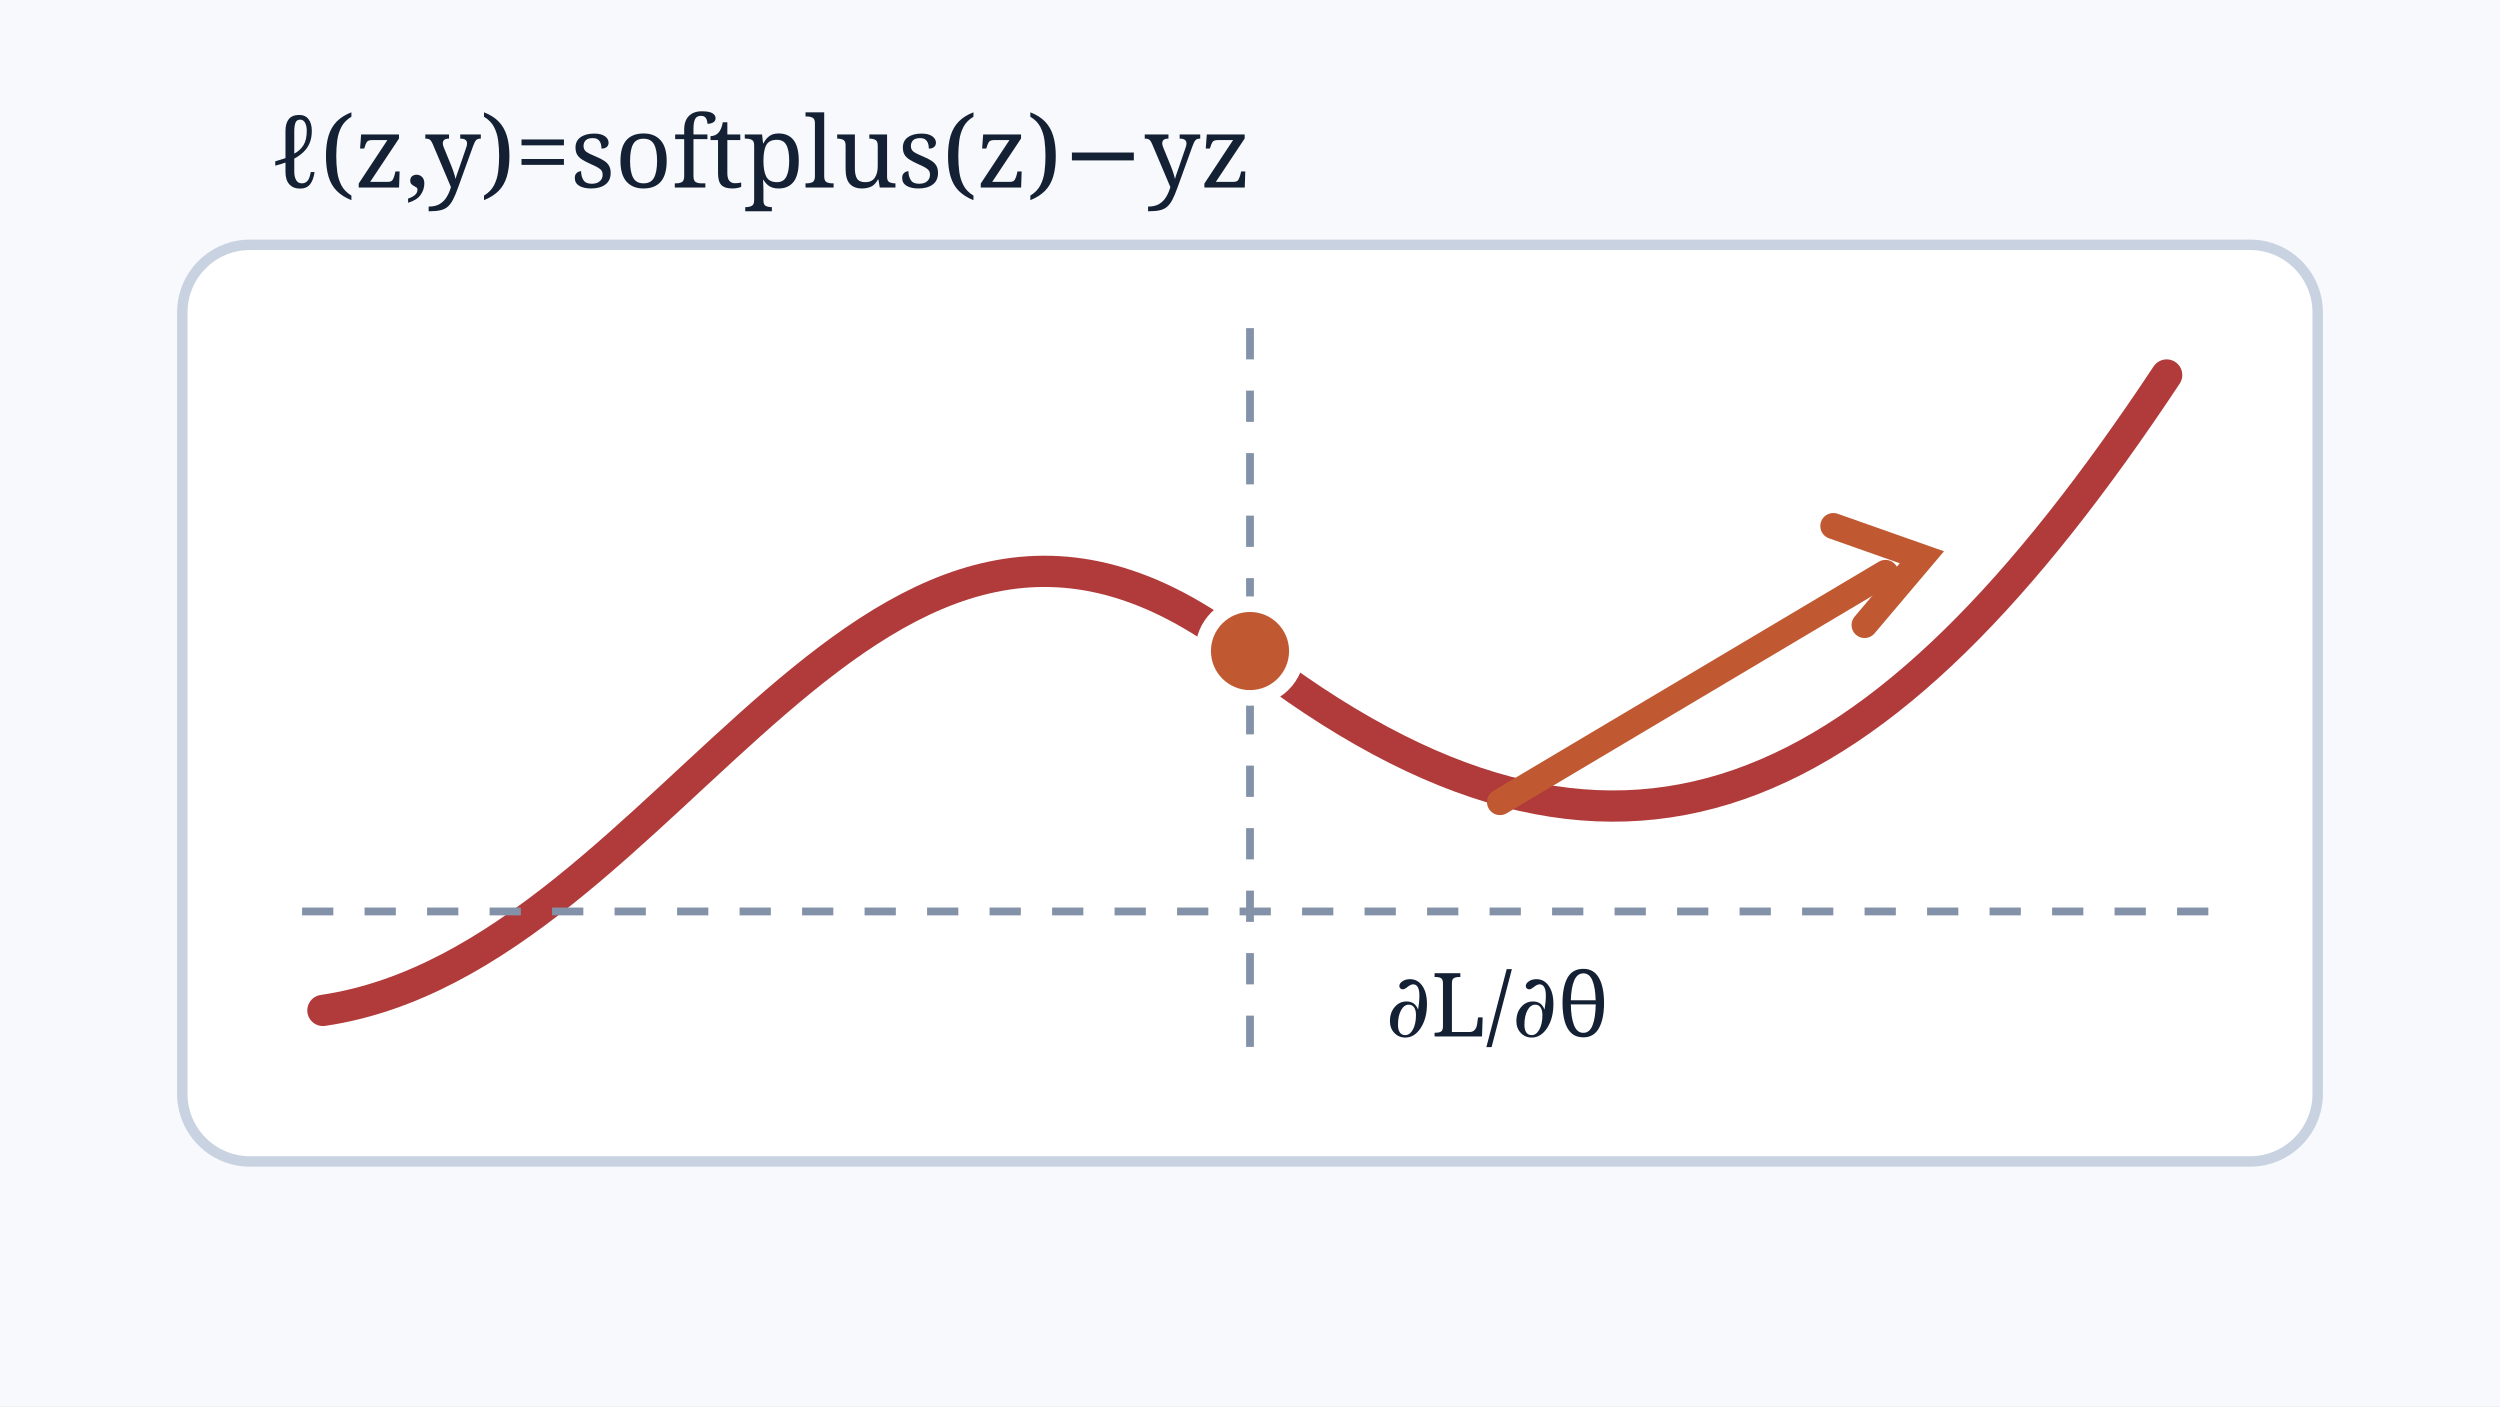
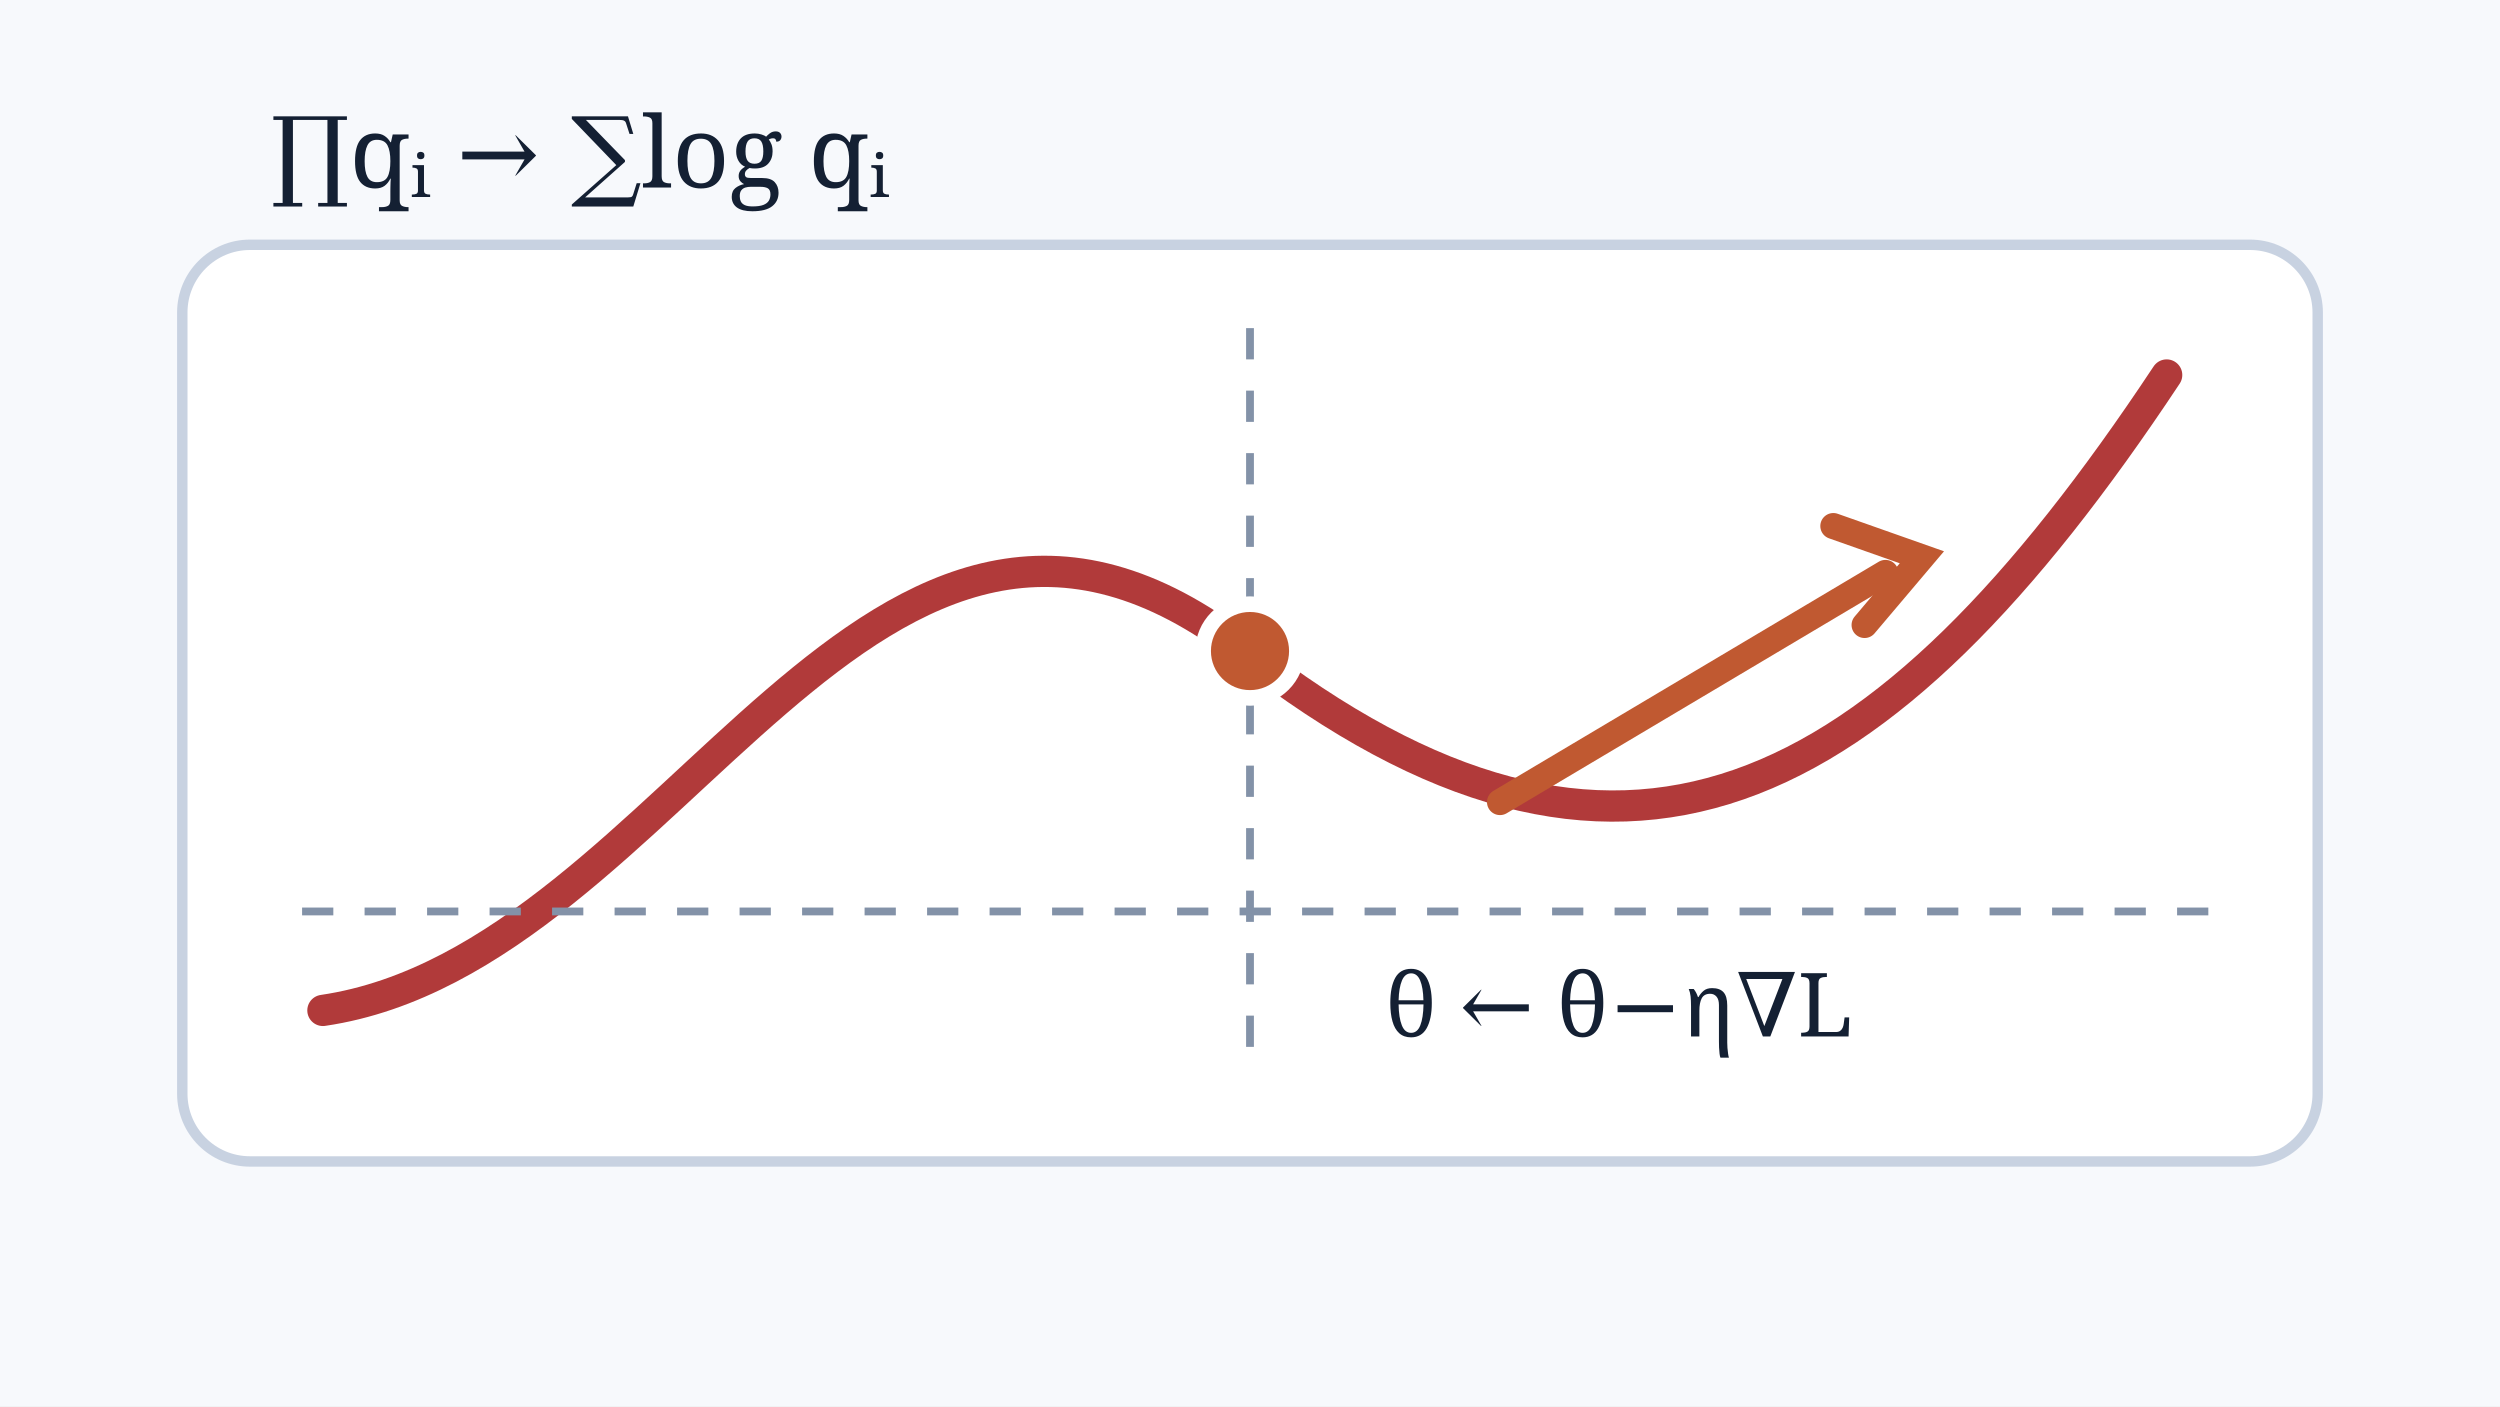
- <svg xmlns="http://www.w3.org/2000/svg" viewBox="0 0 960 540" role="img" aria-label="log-loss-confident-mistake mathematical teaching poster">
+ <svg xmlns="http://www.w3.org/2000/svg" viewBox="0 0 960 540" role="img" aria-label="likelihood-to-bce-gradient mathematical teaching poster">
  <rect width="960" height="540" fill="#f7f9fc" />
  <rect x="70" y="94" width="820" height="352" rx="26" fill="#ffffff" stroke="#c8d2e1" stroke-width="4" />
  <path d="M124 388 C260 368 334 138 478 250 S722 310 832 144" fill="none" stroke="#b13a3a" stroke-width="12" stroke-linecap="round" />
  <path d="M116 350 H848 M480 126 V414" stroke="#8392a8" stroke-width="3" stroke-dasharray="12 12" />
  <circle cx="480" cy="250" r="18" fill="#c05931" stroke="#ffffff" stroke-width="6" />
  <path d="M576 308 L724 220" stroke="#c05931" stroke-width="10" stroke-linecap="round" />
  <path d="M704 202 L738 214 L716 240" fill="none" stroke="#c05931" stroke-width="10" stroke-linecap="round" />
-   <text x="104" y="72" fill="#142033" font-family="serif" font-size="38">ℓ(z,y)=softplus(z)−yz</text>
-   <text x="532" y="398" fill="#142033" font-family="serif" font-size="34">∂L/∂θ</text>
+   <text x="104" y="72" fill="#142033" font-family="serif" font-size="38">∏qᵢ → ∑log qᵢ</text>
+   <text x="532" y="398" fill="#142033" font-family="serif" font-size="34">θ ← θ−η∇L</text>
</svg>
